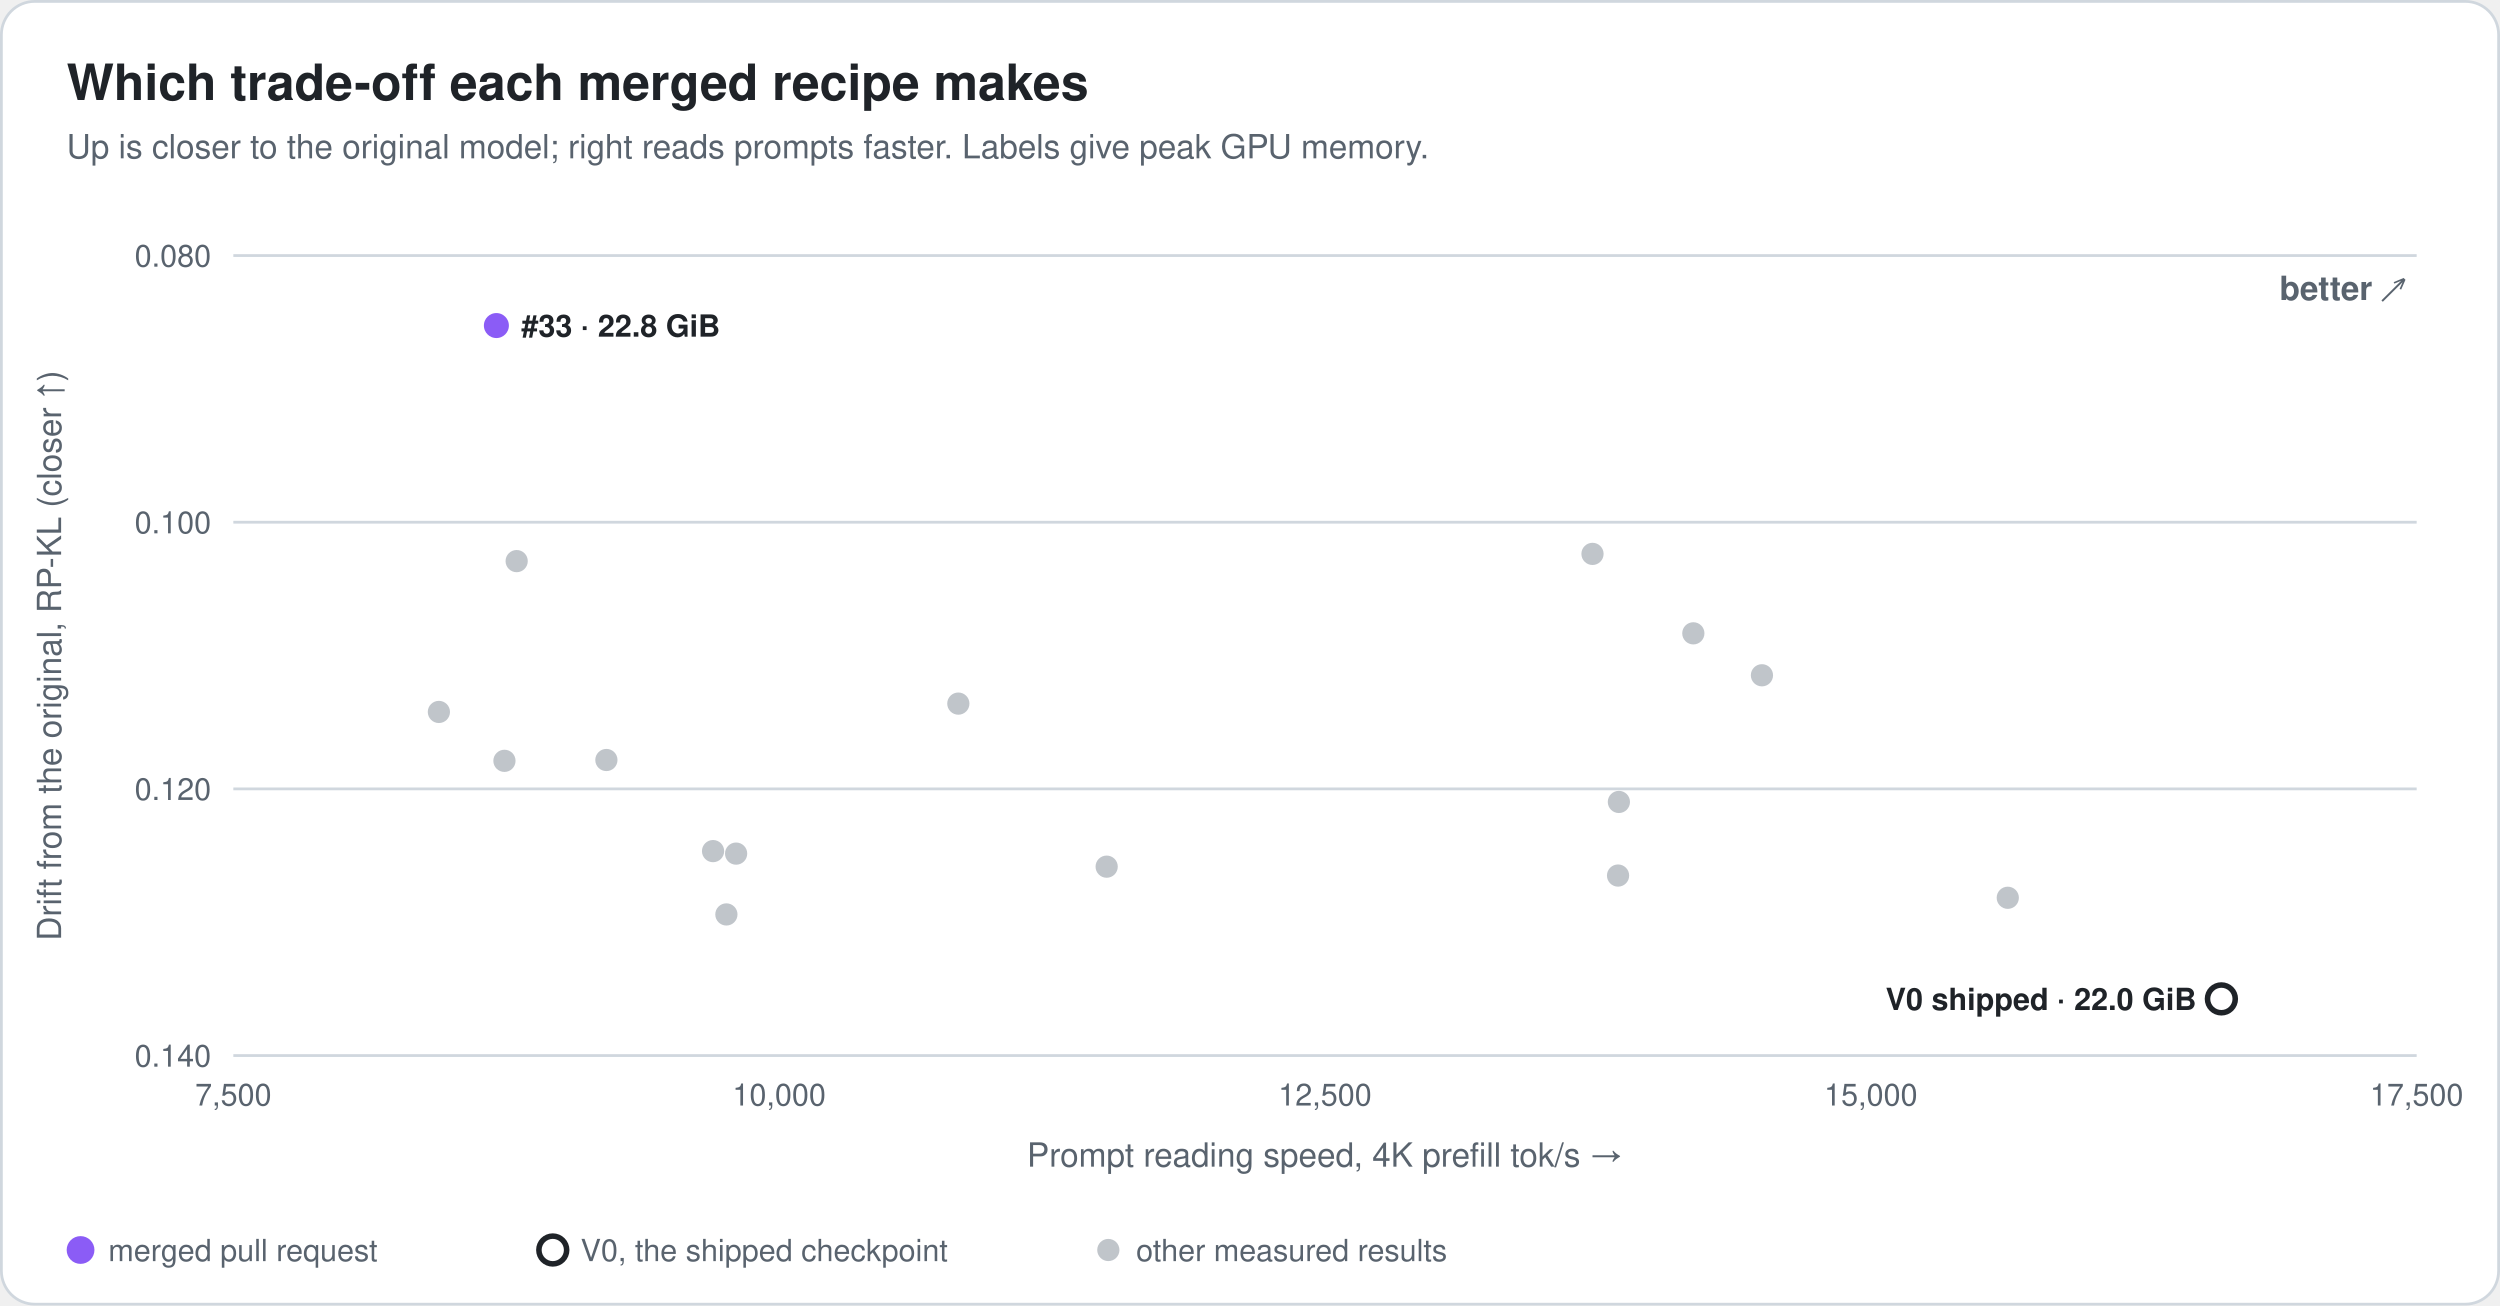
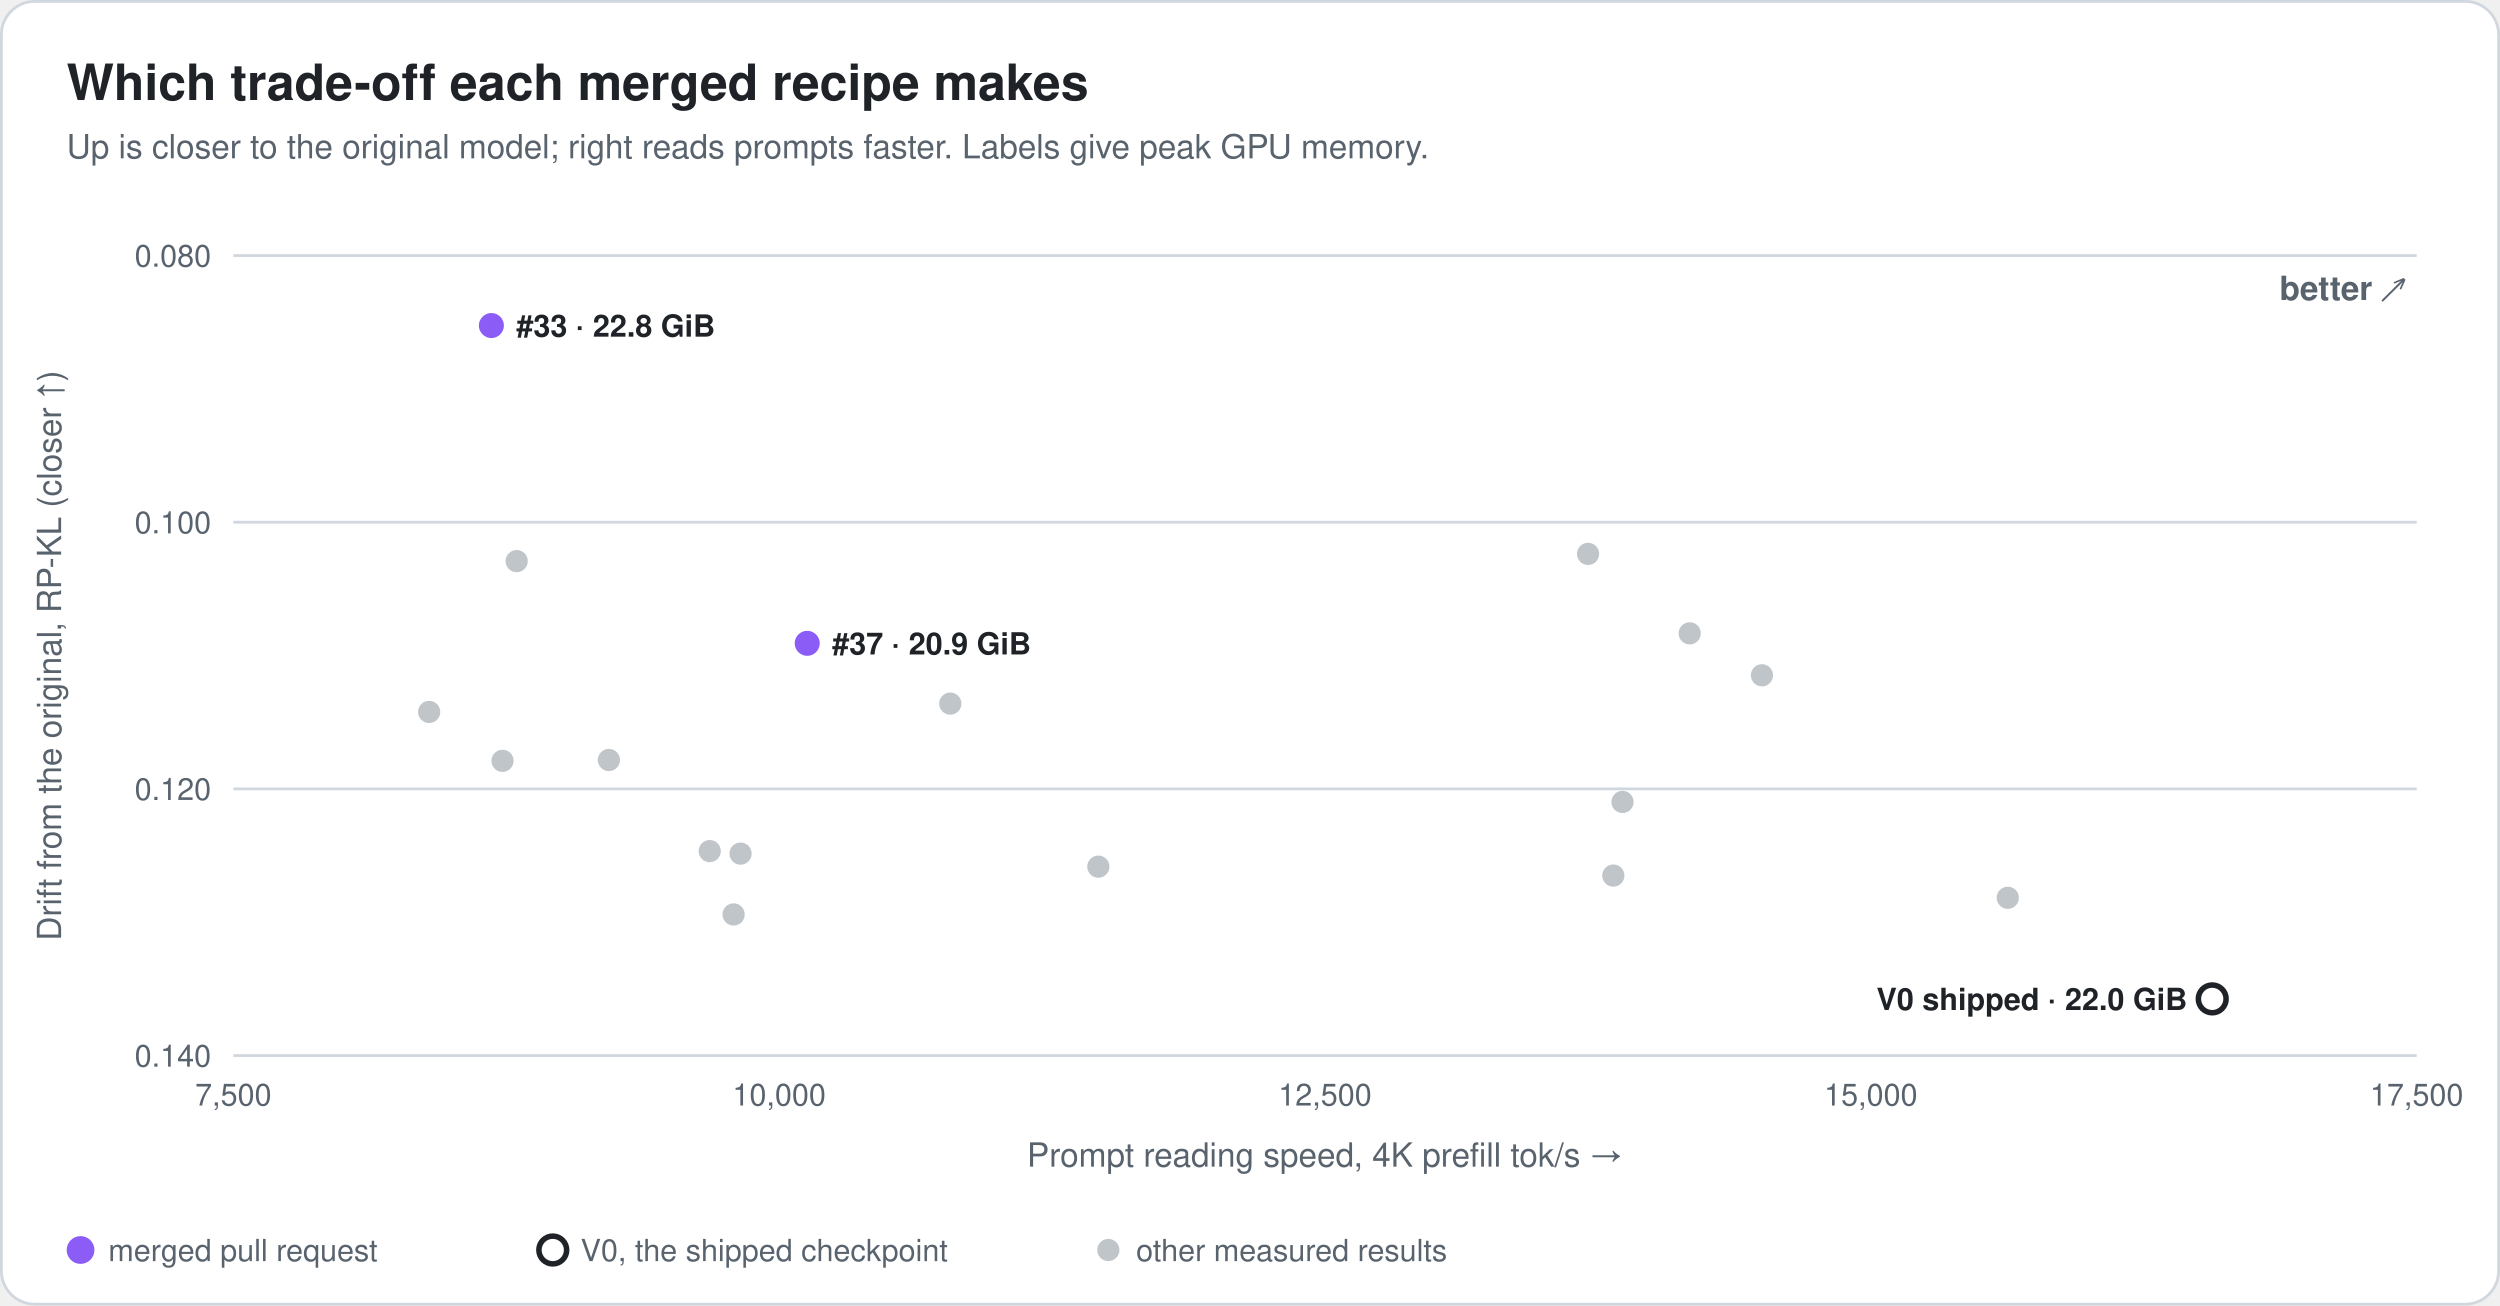
- <svg xmlns="http://www.w3.org/2000/svg" width="900" height="470" viewBox="0 0 900 470" font-family="-apple-system,BlinkMacSystemFont,'Segoe UI',Helvetica,Arial,sans-serif" role="img" aria-label="Trade-offs of 1 merged recipes against the shipped checkpoint">
+ <svg xmlns="http://www.w3.org/2000/svg" width="900" height="470" viewBox="0 0 900 470" font-family="-apple-system,BlinkMacSystemFont,'Segoe UI',Helvetica,Arial,sans-serif" role="img" aria-label="Trade-offs of 2 merged recipes against the shipped checkpoint">
  <style>
.bg{fill:#ffffff;stroke:#d0d7de}.t{fill:#1f2328}.m{fill:#59636e}.rule{stroke:#d0d7de}.ring{stroke:#ffffff}
.acc{fill:#8b5cf6}.accl{stroke:#8b5cf6}.wash{fill:#8b5cf6;fill-opacity:.1}.gry{fill:#8c959f}.rej{fill:#d03b3b}.track{fill:#eaeef2}.tk{stroke:#1f2328}
@media (prefers-color-scheme: dark){
.bg{fill:#0d1117;stroke:#30363d}.t{fill:#e6edf3}.m{fill:#9198a1}.rule{stroke:#30363d}.ring{stroke:#0d1117}
.acc{fill:#9a75f8}.accl{stroke:#9a75f8}.wash{fill:#9a75f8;fill-opacity:.14}.gry{fill:#9198a1}.rej{fill:#e5534b}.track{fill:#21262d}.tk{stroke:#e6edf3}}
</style>
  <rect class="bg" x="0.5" y="0.5" width="899" height="469" rx="12" />
  <text x="24.0" y="36.0" class="t" font-size="18" font-weight="600" text-anchor="start">Which trade-off each merged recipe makes</text>
  <text x="24.0" y="57.0" class="m" font-size="12" font-weight="400" text-anchor="start">Up is closer to the original model; right reads prompts faster. Labels give peak GPU memory.</text>
  <line class="rule" x1="84" x2="870" y1="92.0" y2="92.0" stroke-width="1" />
  <text x="76.0" y="96.0" class="m" font-size="11" font-weight="400" text-anchor="end">0.080</text>
  <line class="rule" x1="84" x2="870" y1="188.0" y2="188.0" stroke-width="1" />
  <text x="76.0" y="192.0" class="m" font-size="11" font-weight="400" text-anchor="end">0.100</text>
  <line class="rule" x1="84" x2="870" y1="284.0" y2="284.0" stroke-width="1" />
  <text x="76.0" y="288.0" class="m" font-size="11" font-weight="400" text-anchor="end">0.120</text>
  <line class="rule" x1="84" x2="870" y1="380.0" y2="380.0" stroke-width="1" />
  <text x="76.0" y="384.0" class="m" font-size="11" font-weight="400" text-anchor="end">0.140</text>
  <text x="84.0" y="398.0" class="m" font-size="11" font-weight="400" text-anchor="middle">7,500</text>
  <text x="280.5" y="398.0" class="m" font-size="11" font-weight="400" text-anchor="middle">10,000</text>
  <text x="477.0" y="398.0" class="m" font-size="11" font-weight="400" text-anchor="middle">12,500</text>
  <text x="673.5" y="398.0" class="m" font-size="11" font-weight="400" text-anchor="middle">15,000</text>
  <text x="870.0" y="398.0" class="m" font-size="11" font-weight="400" text-anchor="middle">17,500</text>
  <text x="477.0" y="420.0" class="m" font-size="12" font-weight="400" text-anchor="middle">Prompt reading speed, 4K prefill tok/s →</text>
  <text x="22" y="236.0" class="m" font-size="12" text-anchor="middle" transform="rotate(-90 22 236.0)">Drift from the original, RP-KL (closer ↑)</text>
  <text x="866.0" y="108.0" class="m" font-size="12" font-weight="600" text-anchor="end">better ↗</text>
-   <circle class="gry" cx="158.0" cy="256.3" r="4" opacity=".55" />
-   <circle class="gry" cx="573.3" cy="199.4" r="4" opacity=".55" />
-   <circle class="gry" cx="582.5" cy="315.2" r="4" opacity=".55" />
+   <circle class="gry" cx="154.5" cy="256.3" r="4" opacity=".55" />
+   <circle class="gry" cx="571.7" cy="199.4" r="4" opacity=".55" />
+   <circle class="gry" cx="580.8" cy="315.2" r="4" opacity=".55" />
  <circle class="gry" cx="722.8" cy="323.2" r="4" opacity=".55" />
-   <circle class="gry" cx="261.5" cy="329.2" r="4" opacity=".55" />
-   <circle class="gry" cx="256.7" cy="306.4" r="4" opacity=".55" />
-   <circle class="gry" cx="181.6" cy="273.9" r="4" opacity=".55" />
-   <circle class="gry" cx="345.0" cy="253.3" r="4" opacity=".55" />
-   <circle class="gry" cx="609.6" cy="228.0" r="4" opacity=".55" />
-   <circle class="gry" cx="398.4" cy="312.0" r="4" opacity=".55" />
+   <circle class="gry" cx="264.1" cy="329.2" r="4" opacity=".55" />
+   <circle class="gry" cx="255.5" cy="306.4" r="4" opacity=".55" />
+   <circle class="gry" cx="180.9" cy="273.9" r="4" opacity=".55" />
+   <circle class="gry" cx="342.1" cy="253.3" r="4" opacity=".55" />
+   <circle class="gry" cx="608.3" cy="228.0" r="4" opacity=".55" />
+   <circle class="gry" cx="395.4" cy="312.0" r="4" opacity=".55" />
  <circle class="gry" cx="186.0" cy="202.0" r="4" opacity=".55" />
-   <circle class="gry" cx="582.8" cy="288.7" r="4" opacity=".55" />
+   <circle class="gry" cx="584.1" cy="288.7" r="4" opacity=".55" />
  <circle class="gry" cx="634.3" cy="243.1" r="4" opacity=".55" />
-   <circle class="gry" cx="218.3" cy="273.6" r="4" opacity=".55" />
-   <circle class="gry" cx="265.0" cy="307.3" r="4" opacity=".55" />
-   <circle class="tk" cx="799.7" cy="359.6" r="5" fill="none" stroke-width="2" />
-   <circle class="acc ring" cx="178.7" cy="117.2" r="5.5" stroke-width="2" />
-   <text x="790.7" y="363.6" class="t" font-size="11" font-weight="600" text-anchor="end">V0 shipped · 22.0 GiB</text>
-   <text x="187.7" y="121.2" class="t" font-size="11" font-weight="600" text-anchor="start">#33 · 22.8 GiB</text>
+   <circle class="gry" cx="219.2" cy="273.6" r="4" opacity=".55" />
+   <circle class="gry" cx="266.6" cy="307.3" r="4" opacity=".55" />
+   <circle class="tk" cx="796.4" cy="359.6" r="5" fill="none" stroke-width="2" />
+   <circle class="acc ring" cx="290.6" cy="231.6" r="5.5" stroke-width="2" />
+   <circle class="acc ring" cx="176.9" cy="117.2" r="5.5" stroke-width="2" />
+   <text x="787.4" y="363.6" class="t" font-size="11" font-weight="600" text-anchor="end">V0 shipped · 22.0 GiB</text>
+   <text x="185.9" y="121.2" class="t" font-size="11" font-weight="600" text-anchor="start">#33 · 22.8 GiB</text>
+   <text x="299.6" y="235.6" class="t" font-size="11" font-weight="600" text-anchor="start">#37 · 20.9 GiB</text>
  <circle class="acc" cx="29" cy="450" r="5" />
  <text x="39.0" y="454.0" class="m" font-size="11" font-weight="400" text-anchor="start">merged pull request</text>
  <circle class="tk" cx="199" cy="450" r="5" fill="none" stroke-width="2" />
  <text x="209.0" y="454.0" class="m" font-size="11" font-weight="400" text-anchor="start">V0, the shipped checkpoint</text>
  <circle class="gry" cx="399" cy="450" r="4" opacity=".55" />
  <text x="409.0" y="454.0" class="m" font-size="11" font-weight="400" text-anchor="start">other measured results</text>
</svg>
